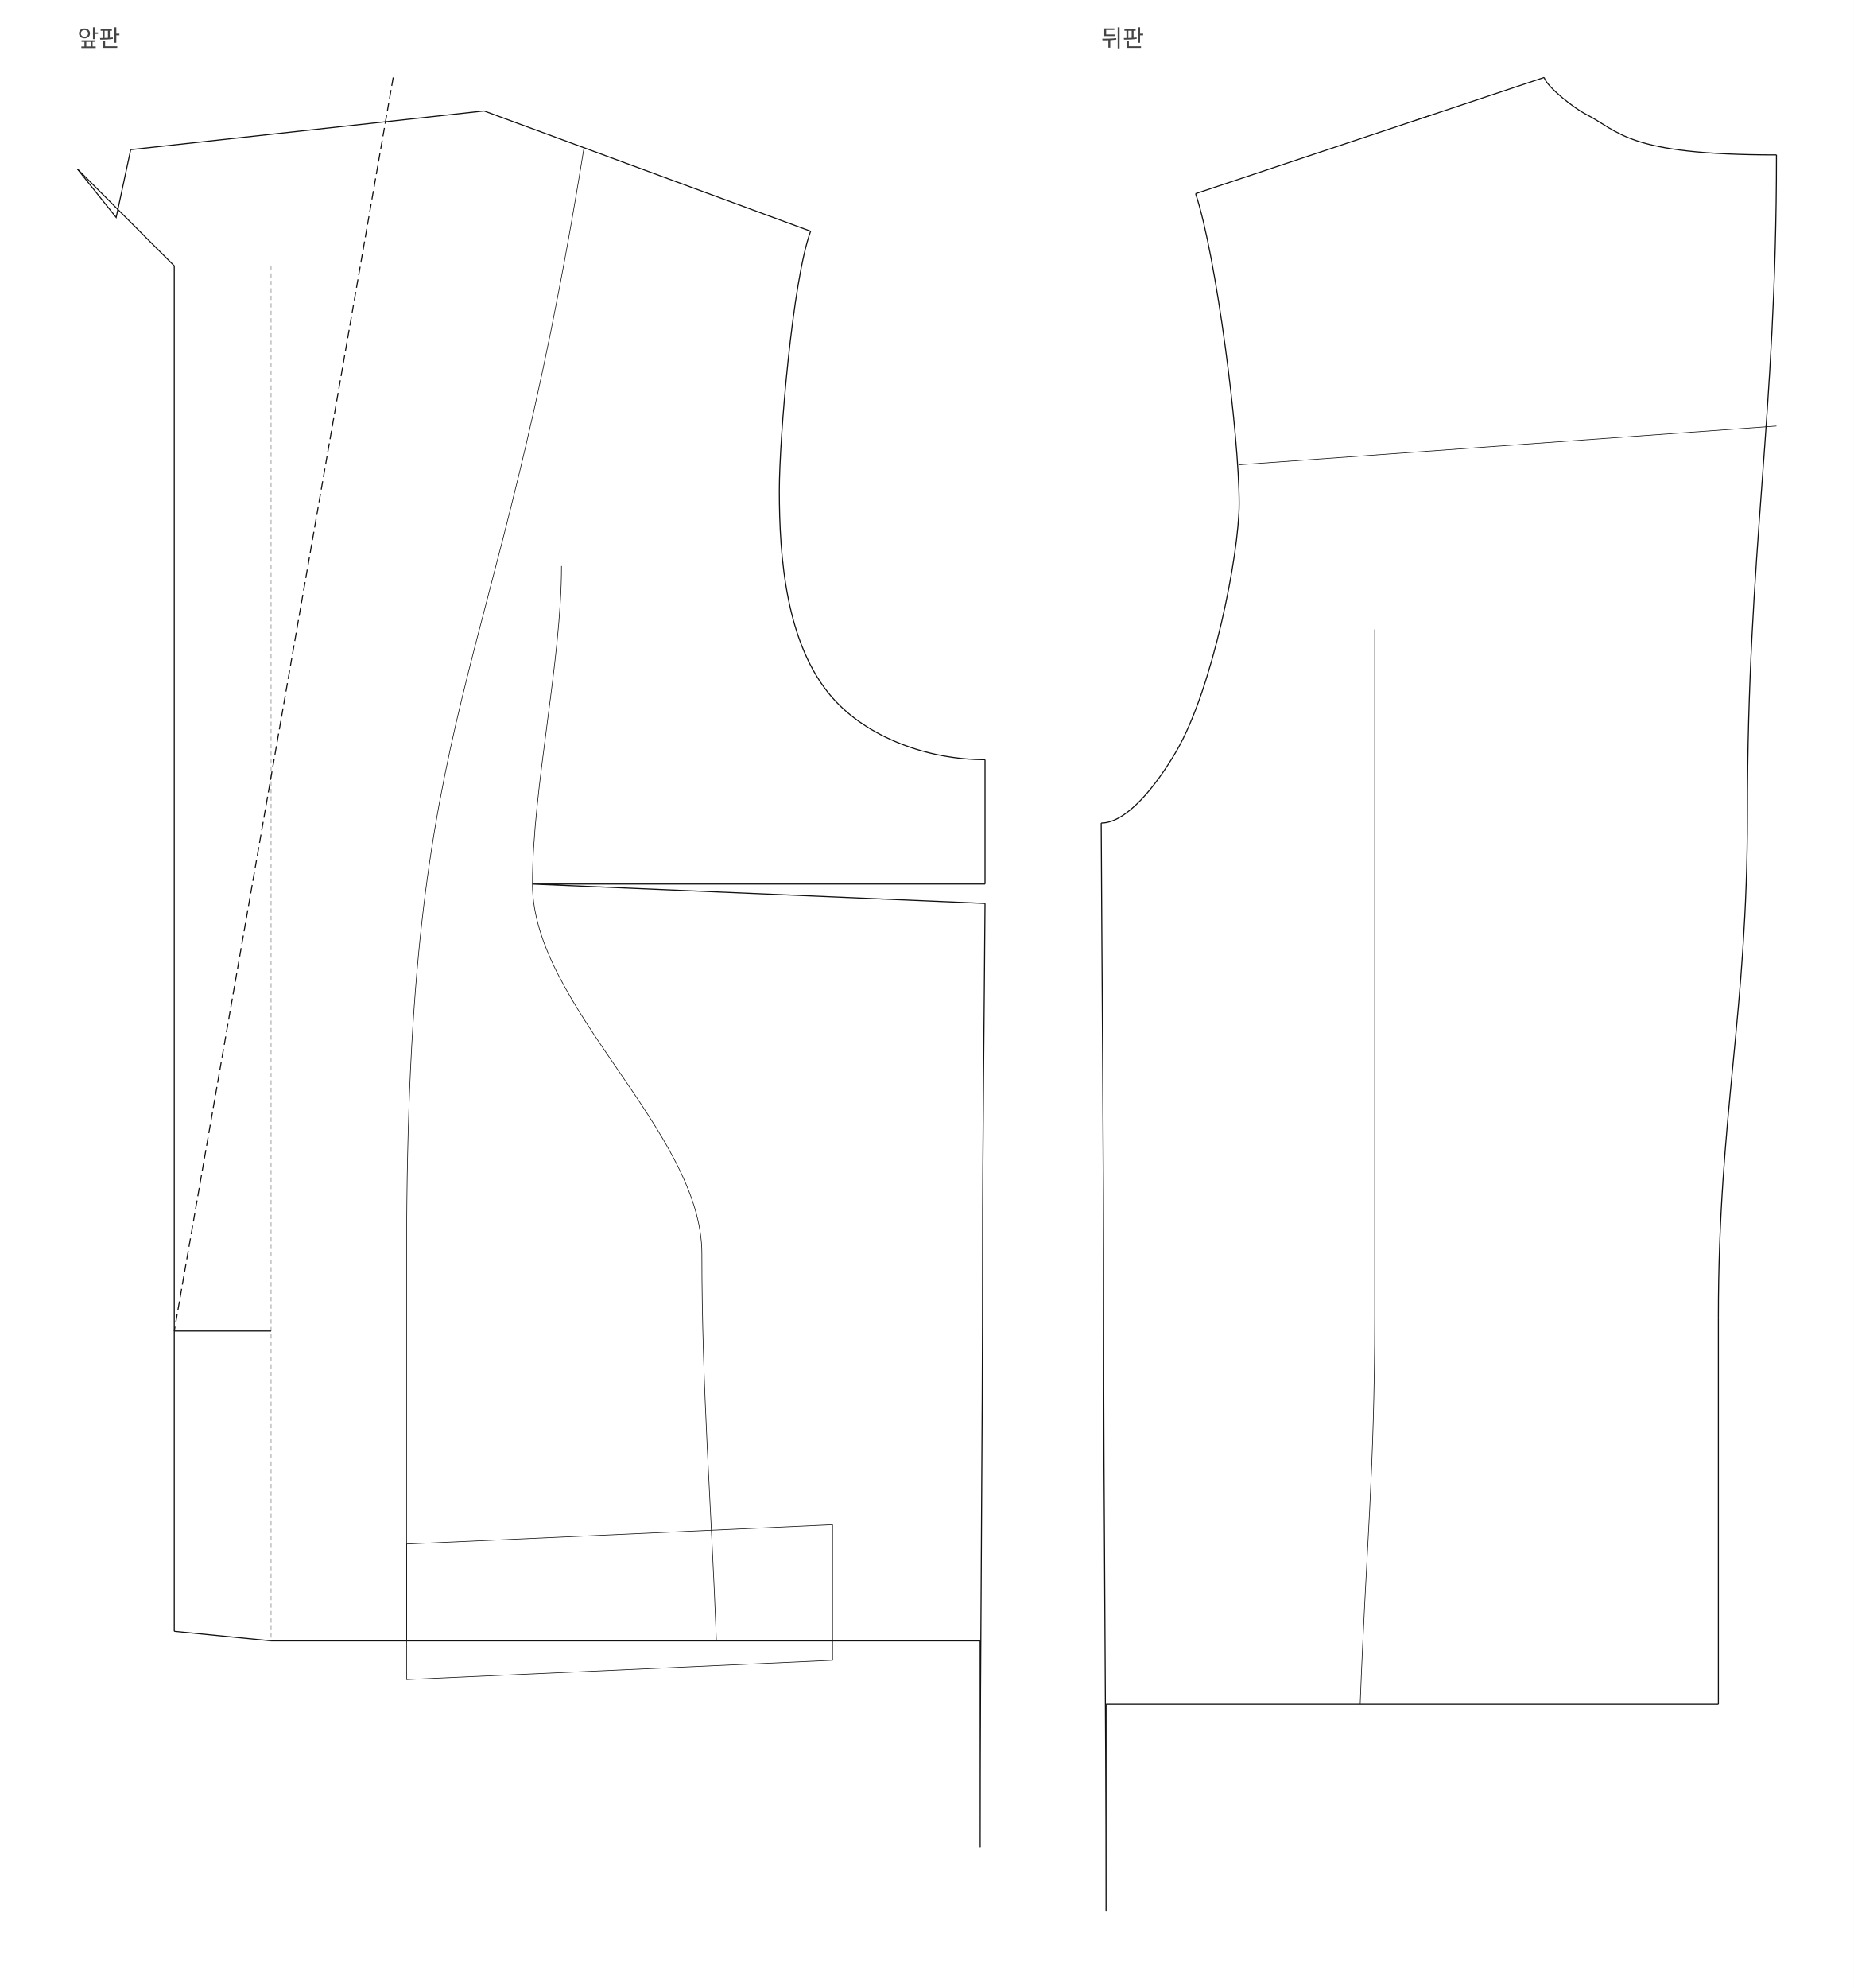
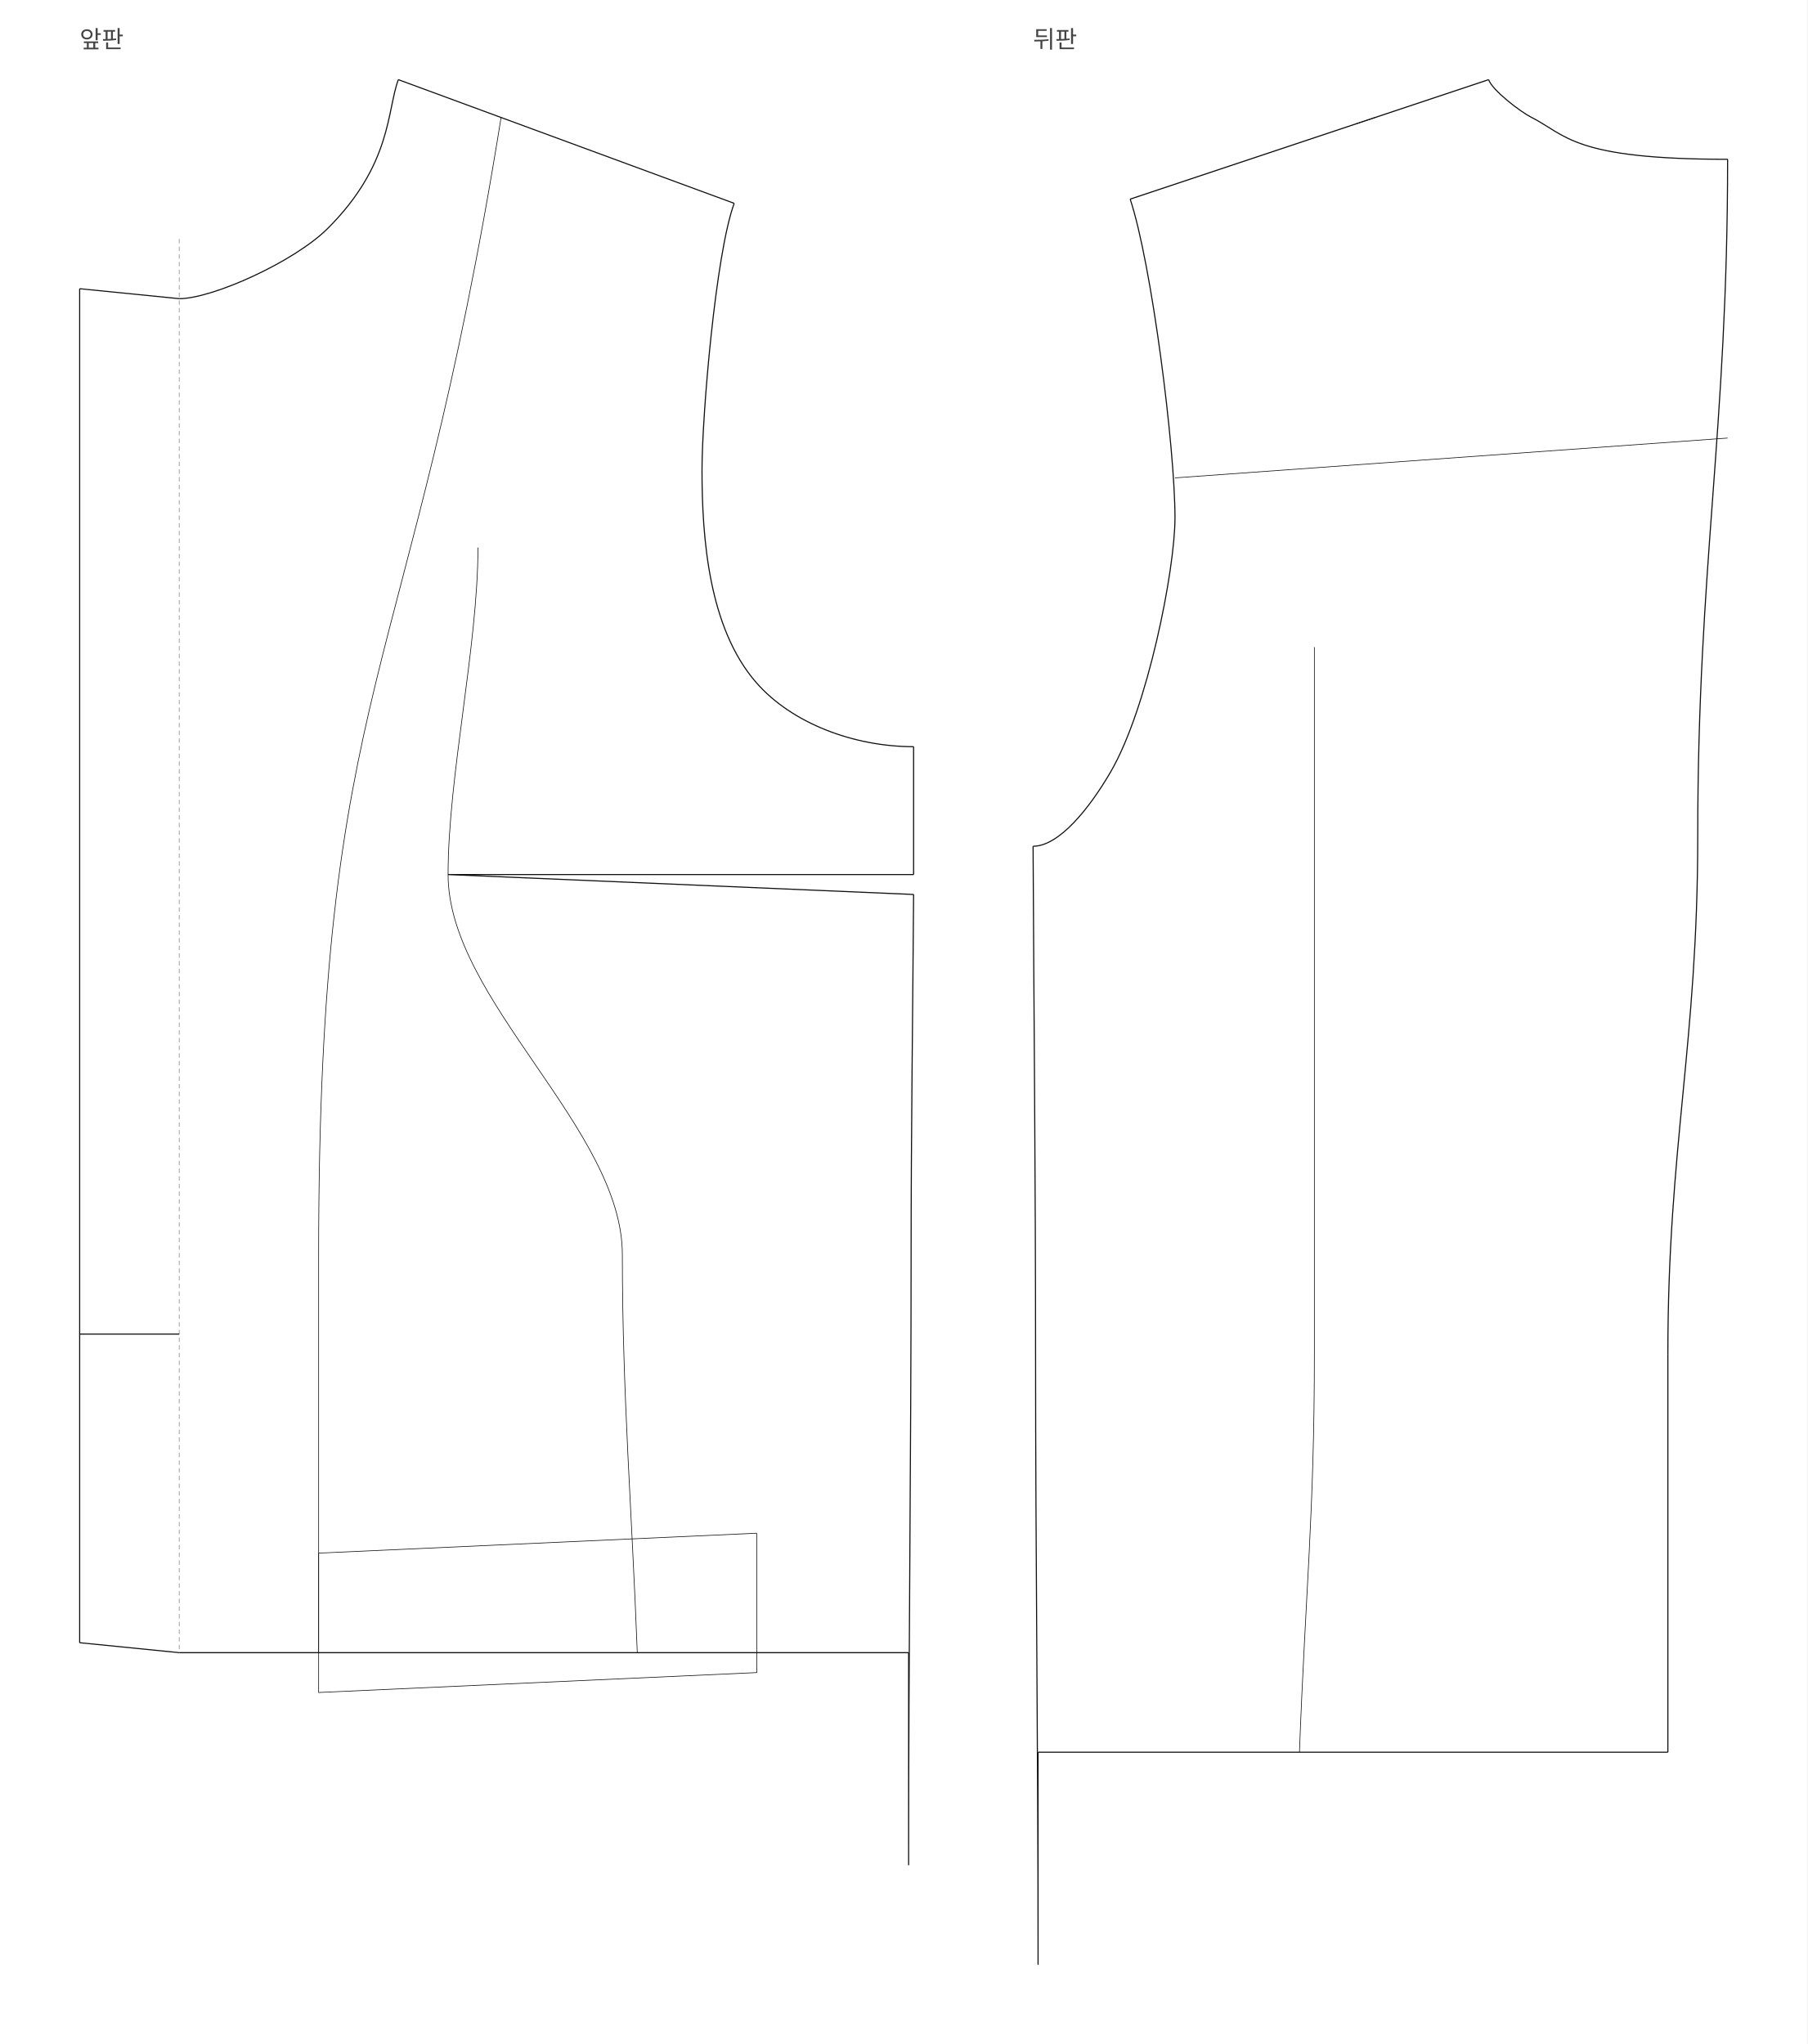
- <svg xmlns="http://www.w3.org/2000/svg" width="608.012mm" height="651.847mm" viewBox="0 0 608.012 651.847">
+ <svg xmlns="http://www.w3.org/2000/svg" width="576.262mm" height="651.847mm" viewBox="0 0 576.262 651.847">
  <rect width="100%" height="100%" fill="white" />
  <g id="앞판">
    <g id="outline" fill="none" stroke="#111" stroke-width="0.35">
-       <path d="M158.75 36.374L265.849 75.822" />
-       <path d="M265.849 75.822C259.927 91.899 255.587 143.739 255.587 160.873C255.587 182.552 257.714 211.236 272.874 228.637C284.266 241.712 304.089 249.099 323.056 249.099" />
-       <path d="M323.056 249.099L323.056 289.877" />
-       <path d="M323.056 296.227C322.794 334.11 322.262 373.14 322.262 411.024C322.262 473.889 321.469 538.658 321.469 601.524C321.469 622.479 321.469 558.979 321.469 538.024" />
-       <path d="M88.9 538.024C181.928 538.024 228.441 538.024 321.469 538.024" />
-       <path d="M57.15 87.174L57.15 534.849" />
-       <path d="M57.15 534.849L88.9 538.024" />
-       <path d="M158.75 36.374L42.862 49.074" />
-       <path d="M42.862 49.074L38.1 71.299L25.4 55.424" />
-       <path d="M25.4 55.424L57.15 87.174" />
+       <path d="M127 25.4L234.099 64.848" />
+       <path d="M234.099 64.848C228.177 80.926 223.838 132.765 223.838 149.899C223.838 171.579 225.964 200.262 241.124 217.663C252.516 230.738 272.339 238.125 291.306 238.125" />
+       <path d="M291.306 238.125L291.306 278.903" />
+       <path d="M291.306 285.253C291.044 323.136 290.512 362.166 290.512 400.05C290.512 462.916 289.719 527.684 289.719 590.55C289.719 611.505 289.719 548.005 289.719 527.05" />
+       <path d="M57.15 527.05C150.178 527.05 196.691 527.05 289.719 527.05" />
+       <path d="M25.4 92.075L25.4 523.875" />
+       <path d="M25.4 523.875L57.15 527.05" />
+       <path d="M127 25.4C123.374 35.243 124.947 52.402 104.549 72.799C93.794 83.554 67.639 95.25 57.15 95.25" />
+       <path d="M57.15 95.25L25.4 92.075" />
    </g>
    <g id="dart" fill="none" stroke="#111" stroke-width="0.35">
-       <path d="M323.056 289.877L174.625 289.877L323.056 296.227" />
+       <path d="M291.306 278.903L142.875 278.903L291.306 285.253" />
    </g>
    <g id="construction" fill="none" stroke="#888" stroke-width="0.21" stroke-dasharray="1.4,1.05">
-       <path d="M88.9 87.174L88.9 538.024" />
+       <path d="M57.15 76.2L57.15 527.05" />
    </g>
    <g id="mark" fill="none" stroke="#111" stroke-width="0.21">
-       <path d="M184.15 185.599C184.15 217.013 174.625 258.464 174.625 289.877C174.625 329.861 230.188 371.04 230.188 411.024C230.188 455.505 233.283 493.574 234.95 538.024" />
-       <path d="M133.35 506.274L273.05 499.924" />
-       <path d="M133.35 506.274L133.35 550.724L273.05 544.374L273.05 499.924" />
-       <path d="M191.523 48.445C162.436 229.734 133.35 227.416 133.35 411.024C133.35 461.824 133.35 487.224 133.35 538.024" />
+       <path d="M152.4 174.625C152.4 206.039 142.875 247.49 142.875 278.903C142.875 318.888 198.438 360.066 198.438 400.05C198.438 444.531 201.533 482.6 203.2 527.05" />
+       <path d="M101.6 495.3L241.3 488.95" />
+       <path d="M101.6 495.3L101.6 539.75L241.3 533.4L241.3 488.95" />
+       <path d="M159.773 37.471C130.686 218.761 101.6 216.442 101.6 400.05C101.6 450.85 101.6 476.25 101.6 527.05" />
    </g>
    <g id="notch" fill="none" stroke="#111" stroke-width="0.35">
-       <path d="M88.9 436.424L57.15 436.424" />
-     </g>
-     <g id="fold" fill="none" stroke="#111" stroke-width="0.35" stroke-dasharray="2.8,1.4">
-       <path d="M128.957 25.4L57.15 436.424" />
+       <path d="M57.15 425.45L25.4 425.45" />
    </g>
    <text x="25.4" y="15.24" font-size="7.62" font-family="sans-serif" fill="#444">앞판</text>
  </g>
  <g id="뒤판">
    <g id="outline" fill="none" stroke="#111" stroke-width="0.35">
-       <path d="M506.412 25.4C507.551 28.814 516.671 35.706 519.883 37.33C531.334 43.12 533.21 50.8 582.612 50.8" />
-       <path d="M392.113 63.5C398.926 83.94 406.4 142.528 406.4 165.1C406.4 181.827 397.661 225.941 385.879 246.179C378.987 258.016 369.375 269.875 361.156 269.875" />
-       <path d="M582.612 50.8C582.612 137.244 573.087 180.256 573.087 266.7C573.087 332.85 563.562 365.65 563.562 431.8" />
-       <path d="M563.562 431.8L563.562 558.8" />
-       <path d="M506.412 25.4L392.113 63.5" />
-       <path d="M361.156 269.875C361.418 323.31 361.95 378.364 361.95 431.8C361.95 494.666 362.744 559.434 362.744 622.3C362.744 643.255 362.744 579.755 362.744 558.8" />
-       <path d="M563.562 558.8C483.235 558.8 443.071 558.8 362.744 558.8" />
+       <path d="M474.662 25.4C475.801 28.814 484.921 35.706 488.133 37.33C499.584 43.12 501.46 50.8 550.862 50.8" />
+       <path d="M360.363 63.5C367.176 83.94 374.65 142.528 374.65 165.1C374.65 181.827 365.911 225.941 354.129 246.179C347.237 258.016 337.625 269.875 329.406 269.875" />
+       <path d="M550.862 50.8C550.862 137.244 541.337 180.256 541.337 266.7C541.337 332.85 531.812 365.65 531.812 431.8" />
+       <path d="M531.812 431.8L531.812 558.8" />
+       <path d="M474.662 25.4L360.363 63.5" />
+       <path d="M329.406 269.875C329.668 323.31 330.2 378.364 330.2 431.8C330.2 494.666 330.994 559.434 330.994 622.3C330.994 643.255 330.994 579.755 330.994 558.8" />
+       <path d="M531.812 558.8C451.485 558.8 411.321 558.8 330.994 558.8" />
    </g>
    <g id="mark" fill="none" stroke="#111" stroke-width="0.21">
-       <path d="M470.268 37.448L464.244 39.456" />
-       <path d="M450.85 206.375C450.85 230.505 450.85 242.57 450.85 266.7C450.85 332.74 450.85 365.76 450.85 431.8C450.85 482.636 447.992 508 446.087 558.8" />
-       <path d="M582.612 139.7L406.4 152.4" />
+       <path d="M438.518 37.448L432.494 39.456" />
+       <path d="M419.1 206.375C419.1 230.505 419.1 242.57 419.1 266.7C419.1 332.74 419.1 365.76 419.1 431.8C419.1 482.636 416.242 508 414.337 558.8" />
+       <path d="M550.862 139.7L374.65 152.4" />
    </g>
-     <text x="361.156" y="15.24" font-size="7.62" font-family="sans-serif" fill="#444">뒤판</text>
+     <text x="329.406" y="15.24" font-size="7.62" font-family="sans-serif" fill="#444">뒤판</text>
  </g>
</svg>
